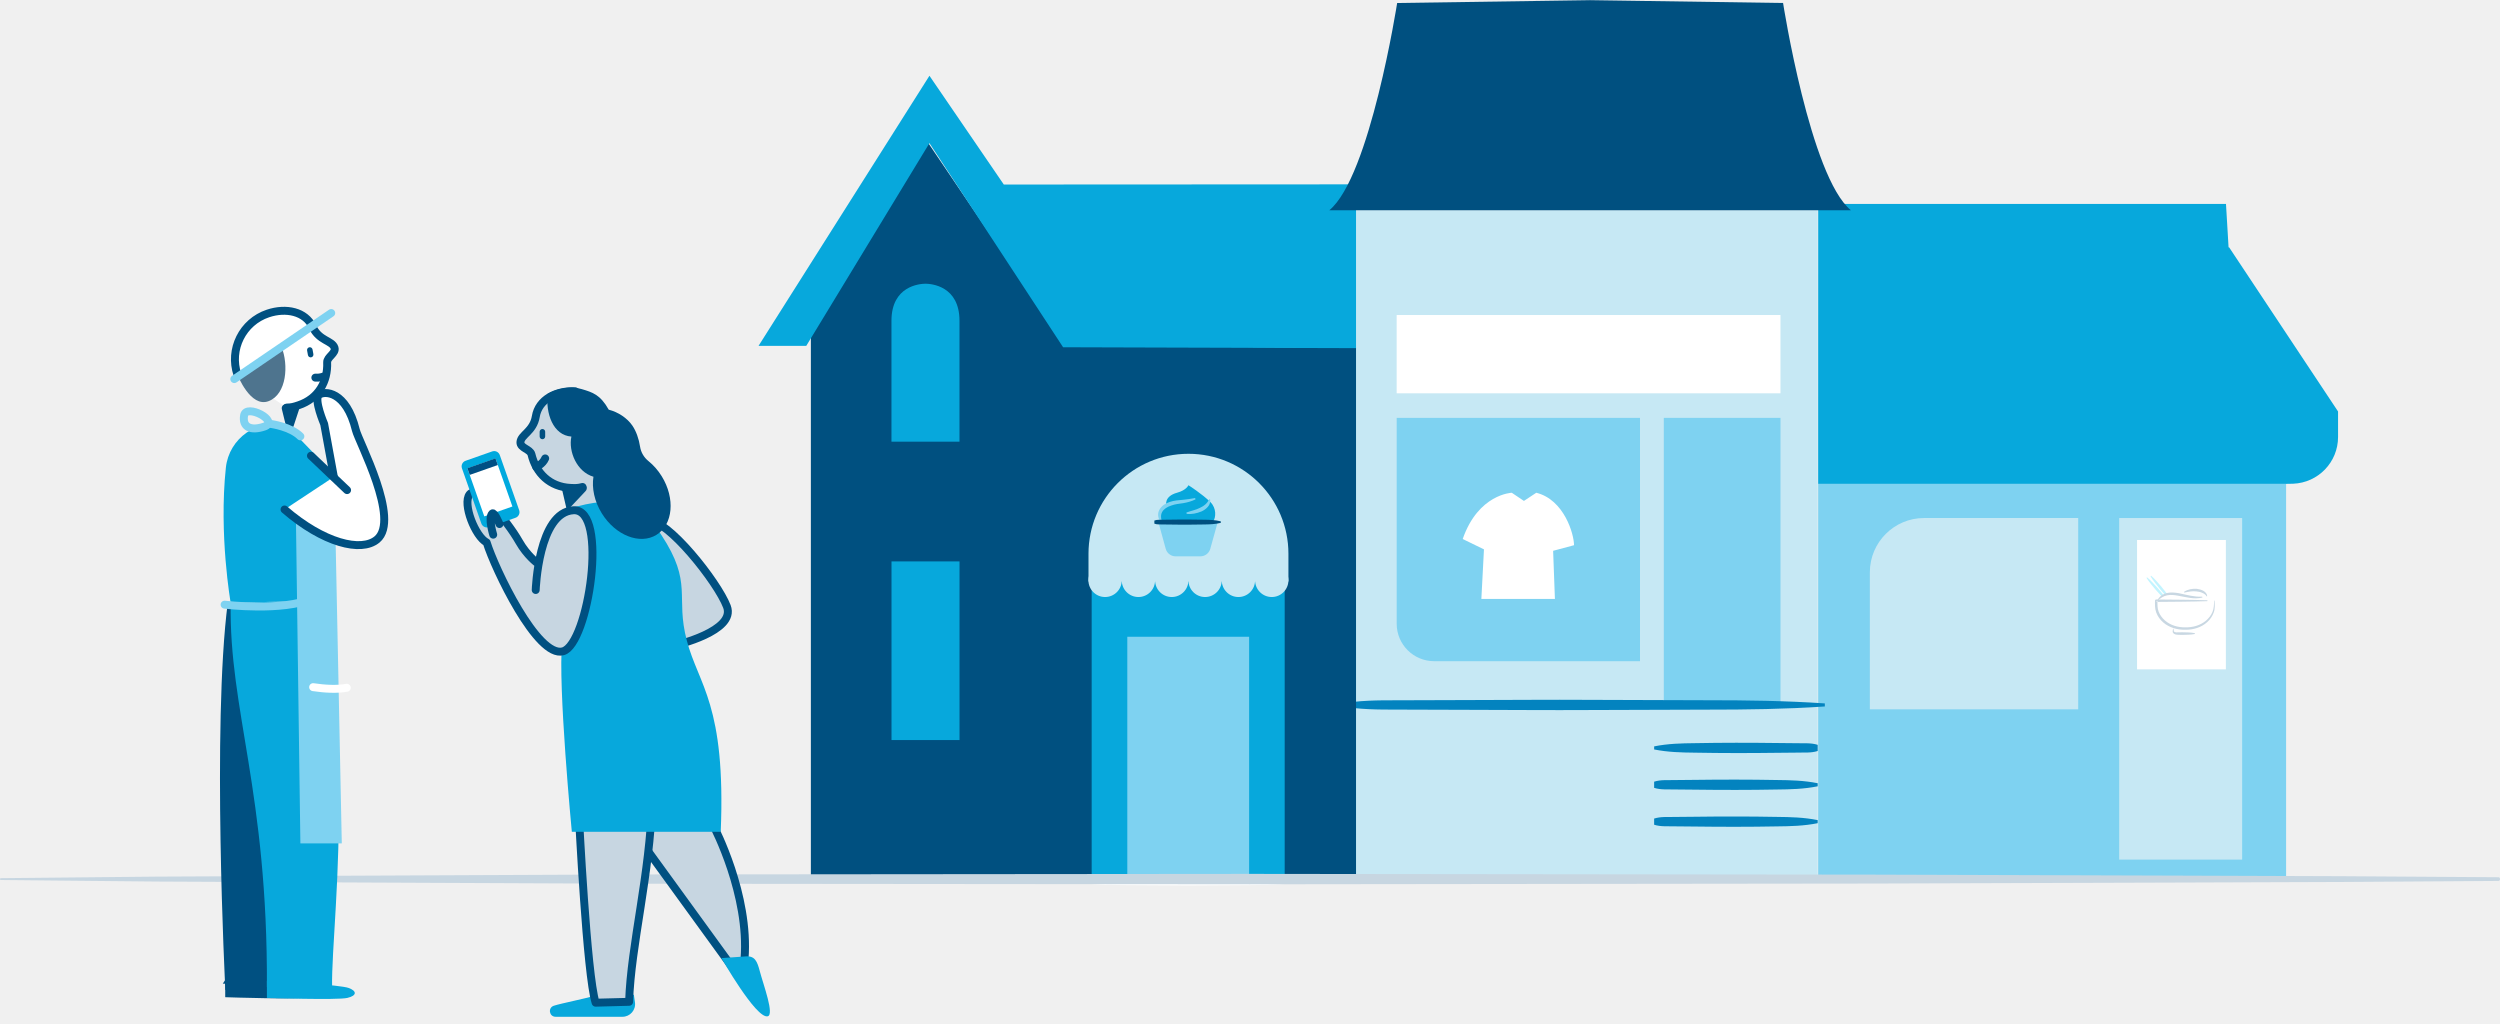
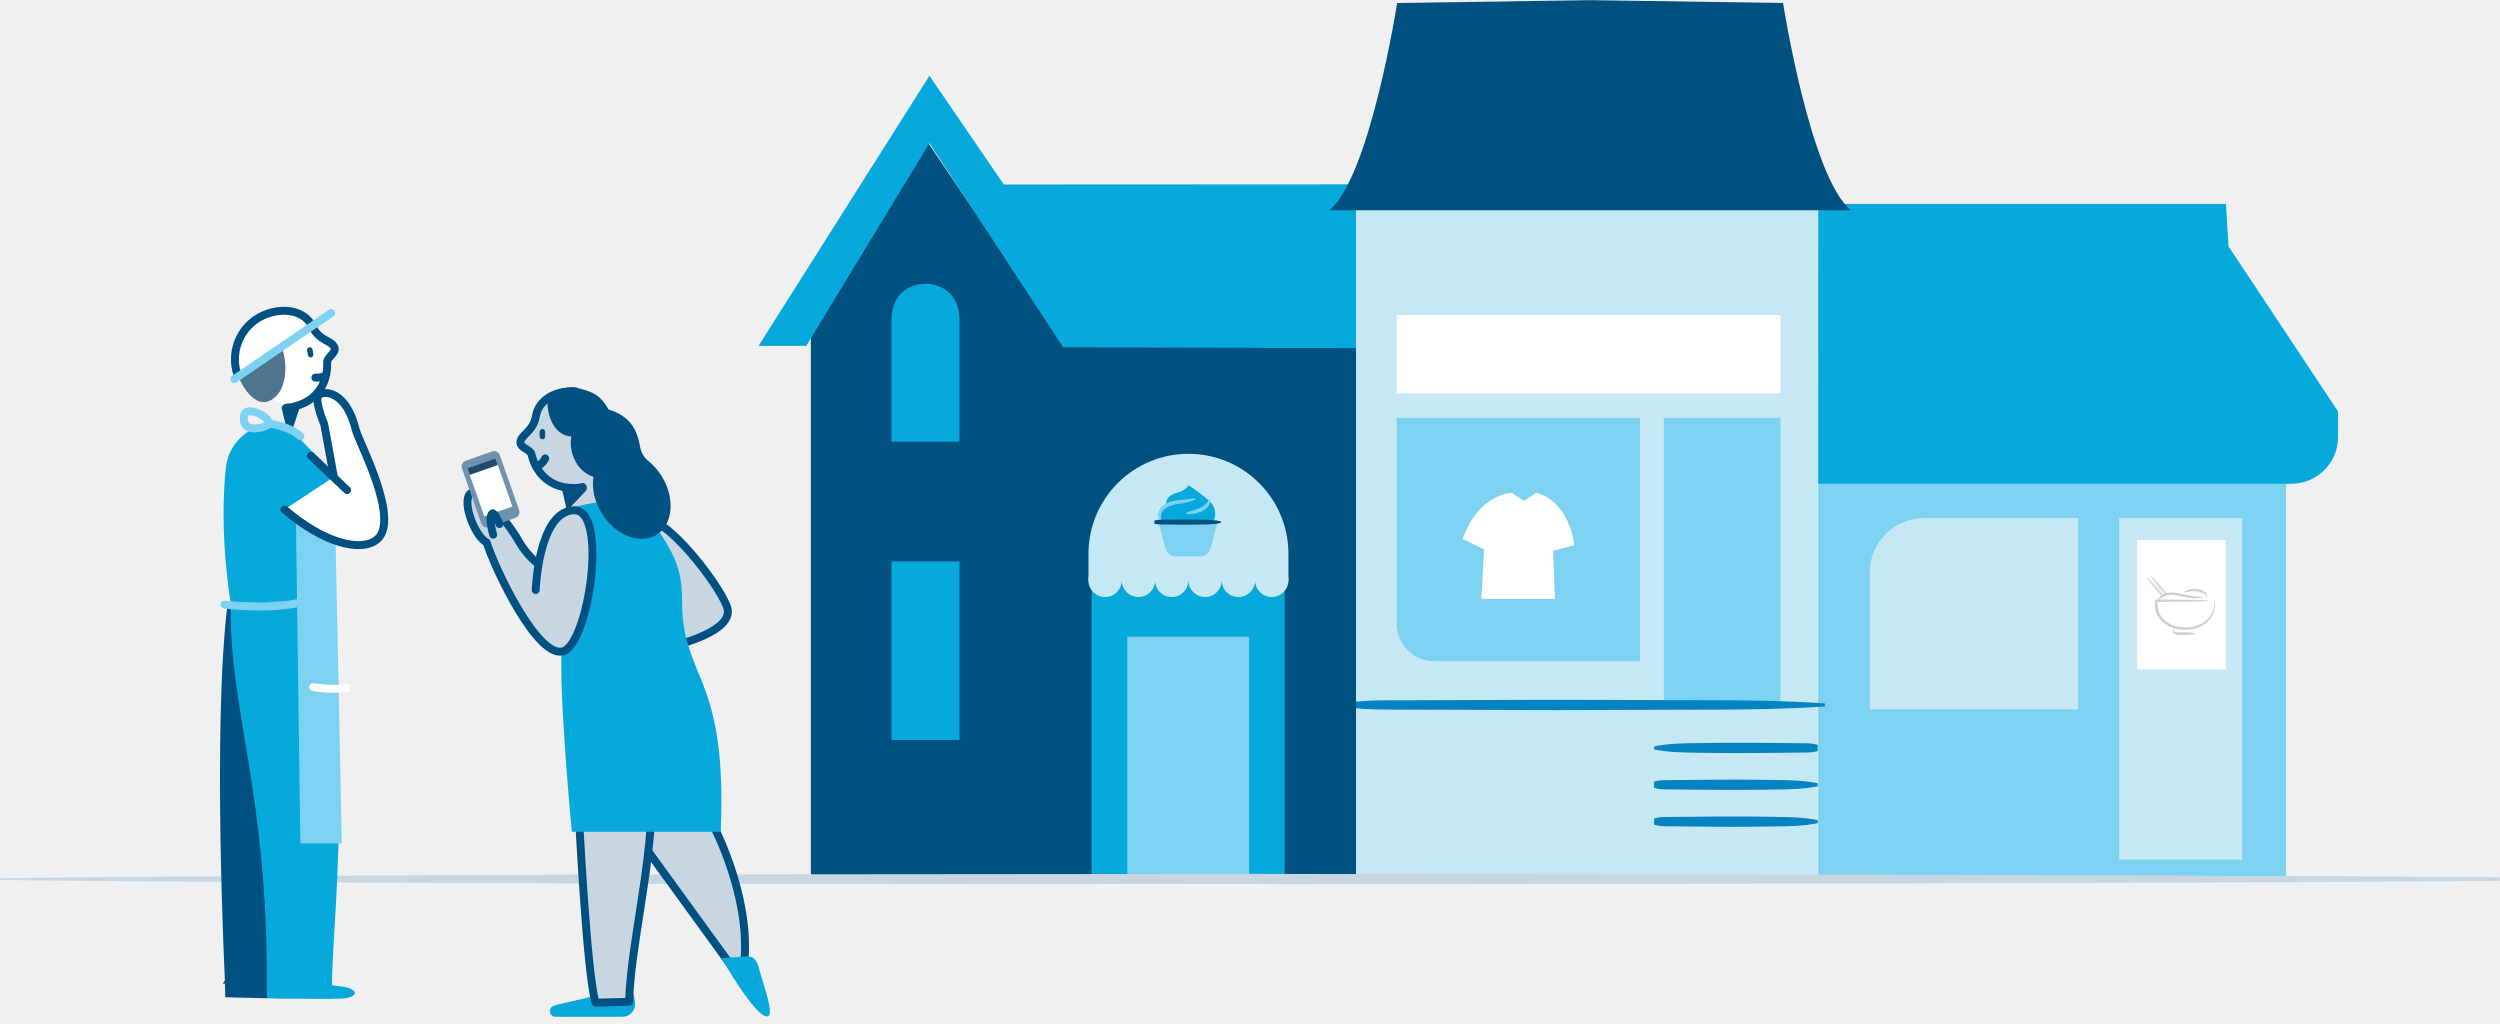
<svg xmlns="http://www.w3.org/2000/svg" version="1.1" viewBox="0 0 315 129">
  <g fill="none" fill-rule="evenodd">
    <path d="m156.63 50.227c0.803-0.18 1.606-0.213 2.409-0.208 0.803 0.011 1.606 0.055 2.409 0.206 0.053 0.01 0.089 0.065 0.079 0.123-0.007 0.045-0.04 0.078-0.079 0.087-0.803 0.152-1.606 0.195-2.409 0.206-0.803 0.006-1.606-0.028-2.409-0.207-0.053-0.012-0.086-0.068-0.076-0.125 0.008-0.043 0.039-0.074 0.076-0.082" fill="#C7D6E1" />
    <path d="m179.65 68.698c0.803-0.179 1.606-0.213 2.409-0.207 0.803 0.011 1.606 0.054 2.409 0.206 0.053 0.01 0.089 0.065 0.079 0.122-0.007 0.045-0.04 0.079-0.079 0.087-0.803 0.152-1.606 0.195-2.409 0.206-0.803 0.006-1.606-0.027-2.409-0.207-0.053-0.012-0.086-0.068-0.076-0.125 0.008-0.043 0.039-0.074 0.076-0.082" fill="#C7D6E1" />
    <path d="m121.83 58.258c0.803-0.18 1.606-0.213 2.409-0.207 0.803 0.011 1.606 0.054 2.409 0.206 0.053 0.01 0.089 0.065 0.079 0.123-0.007 0.045-0.04 0.078-0.079 0.087-0.803 0.152-1.606 0.195-2.409 0.206-0.803 0.006-1.606-0.028-2.409-0.207-0.053-0.012-0.087-0.068-0.076-0.125 0.008-0.043 0.039-0.074 0.076-0.082" fill="#C7D6E1" />
    <polygon points="229.09 111.13 288.05 111.13 288.05 60.967 229.09 60.967" fill="#7ED2F1" />
    <path d="m235.6 72.111v17.261h26.253v-24.101h-19.412c-3.778 0-6.84 3.063-6.84 6.84" fill="#C6E8F4" />
    <polygon points="267.02 108.31 282.51 108.31 282.51 65.271 267.02 65.271" fill="#C6E8F4" />
    <polygon points="269.27 84.34 280.46 84.34 280.46 68.038 269.27 68.038" fill="#fff" />
    <path d="m280.8 31.162h0.069l13.733 20.696h-0.007v3.207c0 3.164-2.496 5.759-5.657 5.884-0.283 0.012-0.579 0.017-0.89 0.017h-58.961v-9.108l0.006-20.696 2.33e-4 -5.465h51.381l0.325 5.465z" fill="#07A8DC" />
    <path d="m281.32 93.251h17.215" fill="#fff" />
    <path d="m286.54 110.55h6.77" fill="#fff" />
    <polygon points="170.78 111.07 229.03 111.07 229.03 26.49 170.78 26.49" fill="#C6E8F4" />
    <path d="m206.64 83.309h-25.938c-2.607 0-4.719-2.113-4.719-4.719v-25.938h30.657v30.657z" fill="#7ED2F1" />
    <polygon points="175.98 49.557 224.34 49.557 224.34 39.693 175.98 39.693" fill="#fff" />
    <polygon points="209.64 88.822 224.34 88.822 224.34 52.652 209.64 52.652" fill="#7ED2F1" />
    <path d="m170.57 88.822h59.358" fill="#fff" />
    <path d="m170.57 88.435c2.473-0.271 4.946-0.176 7.42-0.205l7.42-0.024c4.946-0.006 9.893-0.056 14.839-0.024l14.84 0.049c4.946-0.003 9.893 0.063 14.839 0.398v0.387c-4.946 0.335-9.893 0.402-14.839 0.399l-14.84 0.049c-4.946 0.032-9.893-0.018-14.839-0.024l-7.42-0.024c-2.474-0.03-4.947 0.066-7.42-0.205v-0.773z" fill="#0383BF" />
    <path d="m229.03 94.238h-20.608" fill="#fff" />
    <path d="m229.03 94.625c-0.859 0.276-1.717 0.172-2.576 0.205l-2.576 0.024c-1.717 0.009-3.435 0.048-5.152 0.032-1.718 0.002-3.435-0.021-5.152-0.05-1.718-0.016-3.435-0.058-5.152-0.405v-0.387c1.717-0.348 3.435-0.389 5.152-0.405 1.717-0.03 3.435-0.053 5.152-0.051 1.717-0.016 3.435 0.023 5.152 0.032l2.576 0.025c0.859 0.032 1.717-0.071 2.576 0.205v0.773z" fill="#0383BF" />
    <path d="m208.42 98.88h20.608" fill="#fff" />
    <path d="m208.42 98.493c0.859-0.276 1.717-0.172 2.576-0.205l2.576-0.024c1.717-0.01 3.435-0.048 5.152-0.032 1.717-0.003 3.435 0.021 5.152 0.05 1.718 0.016 3.435 0.057 5.152 0.405v0.387c-1.717 0.348-3.435 0.389-5.152 0.405-1.717 0.029-3.435 0.053-5.152 0.05-1.718 0.016-3.435-0.023-5.152-0.032l-2.576-0.024c-0.859-0.032-1.717 0.071-2.576-0.205v-0.773z" fill="#0383BF" />
    <path d="m208.42 103.52h20.608" fill="#fff" />
    <path d="m208.42 103.14c0.859-0.276 1.717-0.172 2.576-0.205l2.576-0.024c1.717-0.01 3.435-0.048 5.152-0.032 1.717-0.003 3.435 0.021 5.152 0.05 1.718 0.016 3.435 0.057 5.152 0.405v0.387c-1.717 0.348-3.435 0.389-5.152 0.405-1.717 0.029-3.435 0.053-5.152 0.05-1.718 0.016-3.435-0.023-5.152-0.032l-2.576-0.024c-0.859-0.032-1.717 0.071-2.576-0.205v-0.773z" fill="#0383BF" />
    <path d="m186.98 69.22l-2.679-1.304c1.963-5.673 6.182-5.829 6.182-5.829l1.532 1.029 1.556-1.029c3.52 0.873 4.756 5.221 4.756 6.608l-2.633 0.707 0.225 6.067h-9.267l0.327-6.249z" fill="#fff" />
    <polygon points="102.17 111.03 102.17 41.893 116.83 17.834 134.25 43.552 170.86 43.829 170.86 111.03" fill="#005080" />
    <polygon points="112.33 93.247 120.9 93.247 120.9 70.737 112.33 70.737" fill="#07A8DC" />
    <polygon points="137.55 68.018 137.55 111.23 149.71 111.23 161.87 111.23 161.87 68.018" fill="#07A8DC" />
    <path d="m116.61 35.747c-0.744 0.009-4.286 0.284-4.286 4.675v15.231h4.286 4.286v-15.231c0-4.391-3.542-4.666-4.286-4.675" fill="#07A8DC" />
    <polygon points="142.04 111.23 157.39 111.23 157.39 80.231 142.04 80.231" fill="#7ED2F1" />
    <polygon points="95.576 43.579 117.11 9.545 126.48 23.251 170.86 23.228 170.86 43.867 133.95 43.753 117.11 18.035 101.59 43.579" fill="#07A8DC" />
    <path d="m200.43 26.49h32.781c-5.127-4.207-8.544-26.112-8.544-26.112l-24.236-0.356v-0.002l-0.077 0.001-0.077-0.001v0.002l-24.236 0.356s-3.418 21.905-8.545 26.112h32.781" fill="#005080" />
    <path d="m137.15 69.774c0-6.956 5.64-12.596 12.596-12.596 6.956 0 12.596 5.64 12.596 12.596v3.496h-25.192v-3.496z" fill="#C6E8F4" />
    <path d="m162.92 111.3c-2.201 0.22-4.402 0.218-6.603 0.231l-6.603 0.039-6.603-0.039c-2.2-0.013-4.401-0.01-6.602-0.231v-0.145c2.201-0.221 4.402-0.218 6.602-0.231l6.603-0.039 6.603 0.039c2.201 0.013 4.402 0.011 6.603 0.231v0.145z" fill="#fff" />
    <path d="m152.85 65.715c0.372-0.525 0.436-1.676-0.322-2.433-1.05-1.048-2.787-2.145-2.787-2.145s-0.235 0.619-1.428 0.946c-1.694 0.464-1.354 1.61-1.354 1.61-0.866 0.479-1.234 1.379-0.577 2.022" fill="#07A8DC" />
    <path d="m145.99 65.904l0.89 3.244c0.154 0.561 0.664 0.95 1.246 0.95h3.124c0.58 0 1.089-0.386 1.245-0.945l0.905-3.248" fill="#7ED2F1" />
    <path d="m146.42 65.931c-0.429-0.346-0.655-1.04-0.376-1.622 0.272-0.576 0.834-0.902 1.363-1.072 0.536-0.175 1.106-0.221 1.622-0.26 0.518-0.041 1.031-0.134 1.556-0.223l0.054 0.165c-0.488 0.241-1.018 0.391-1.559 0.48-0.541 0.073-1.041 0.127-1.517 0.305-0.469 0.157-0.91 0.41-1.126 0.798-0.222 0.385-0.179 0.897 0.051 1.376l-0.068 0.053z" fill="#7ED2F1" />
    <path d="m145.45 65.59c0.349-0.138 0.697-0.086 1.046-0.103l1.046-0.012c0.697-0.005 1.394-0.024 2.092-0.016 0.697-0.001 1.394 0.01 2.091 0.026 0.697 0.008 1.394 0.028 2.092 0.203v0.193c-0.697 0.173-1.394 0.194-2.092 0.203-0.697 0.015-1.394 0.027-2.091 0.026-0.697 0.008-1.394-0.012-2.092-0.016l-1.046-0.012c-0.349-0.017-0.697 0.035-1.046-0.103v-0.387z" fill="#005080" />
    <path d="m152.47 62.904c0.075 0.327-0.051 0.702-0.28 0.956-0.227 0.261-0.511 0.453-0.81 0.585-0.605 0.246-1.237 0.378-1.867 0.301l-0.019-0.173c0.582-0.214 1.168-0.314 1.681-0.575 0.255-0.122 0.498-0.26 0.697-0.44 0.205-0.179 0.356-0.385 0.511-0.664l0.086 0.01z" fill="#7ED2F1" />
    <path d="m141.34 73.126c0 1.159-0.94 2.099-2.099 2.099s-2.099-0.94-2.099-2.099c0-1.16 0.94-2.099 2.099-2.099s2.099 0.939 2.099 2.099" fill="#C6E8F4" />
    <path d="m145.54 73.126c0 1.159-0.94 2.099-2.099 2.099s-2.099-0.94-2.099-2.099c0-1.16 0.94-2.099 2.099-2.099s2.099 0.939 2.099 2.099" fill="#C6E8F4" />
    <path d="m149.74 73.126c0 1.159-0.94 2.099-2.099 2.099s-2.099-0.94-2.099-2.099c0-1.16 0.94-2.099 2.099-2.099s2.099 0.939 2.099 2.099" fill="#C6E8F4" />
    <path d="m153.94 73.126c0 1.159-0.94 2.099-2.099 2.099s-2.099-0.94-2.099-2.099c0-1.16 0.94-2.099 2.099-2.099s2.099 0.939 2.099 2.099" fill="#C6E8F4" />
    <path d="m158.14 73.126c0 1.159-0.94 2.099-2.099 2.099s-2.099-0.94-2.099-2.099c0-1.16 0.94-2.099 2.099-2.099s2.099 0.939 2.099 2.099" fill="#C6E8F4" />
    <path d="m162.34 73.126c0 1.159-0.94 2.099-2.099 2.099s-2.099-0.94-2.099-2.099c0-1.16 0.939-2.099 2.099-2.099s2.099 0.939 2.099 2.099" fill="#C6E8F4" />
    <path d="m0.084 110.65l19.672-0.196 19.672-0.094 39.344-0.178 78.687-0.073 78.687 0.094 39.344 0.128 19.672 0.071 19.672 0.131c0.093 5.81e-4 0.168 0.105 0.168 0.233-4.22e-4 0.127-0.076 0.23-0.168 0.231l-19.672 0.132-19.672 0.07-39.344 0.128-78.687 0.095-78.687-0.074-39.344-0.178-19.672-0.094-19.672-0.196c-0.047-5.8e-4 -0.084-0.053-0.084-0.117 4.2201e-4 -0.064 0.038-0.115 0.084-0.115" fill="#C7D6E1" />
    <path d="m148.34 106.47c2.498-0.44 3.268 2.355 3.268 2.355" stroke="#7ED2F1" stroke-linecap="round" stroke-linejoin="round" />
-     <path d="m273.02 75.71c-0.532-0.383-0.928-0.884-1.361-1.353-0.407-0.491-0.834-0.966-1.18-1.511-0.017-0.027-0.009-0.063 0.018-0.081 0.022-0.014 0.05-0.011 0.069 0.005 0.494 0.415 0.906 0.902 1.34 1.371 0.406 0.493 0.85 0.953 1.158 1.531 0.008 0.015 0.002 0.032-0.012 0.04-0.01 0.006-0.023 0.005-0.031-0.002" fill="#C2F4FF" />
-     <path d="m273.45 75.57c-0.522-0.396-0.905-0.908-1.326-1.387-0.393-0.503-0.808-0.988-1.14-1.542-0.017-0.028-0.008-0.064 0.02-0.081 0.023-0.013 0.05-0.01 0.069 0.007 0.483 0.428 0.883 0.926 1.303 1.406 0.393 0.503 0.825 0.974 1.118 1.56 0.007 0.015 0.001 0.032-0.013 0.039-0.01 0.005-0.023 0.004-0.031-0.003" fill="#C2F4FF" />
+     <path d="m273.02 75.71c-0.532-0.383-0.928-0.884-1.361-1.353-0.407-0.491-0.834-0.966-1.18-1.511-0.017-0.027-0.009-0.063 0.018-0.081 0.022-0.014 0.05-0.011 0.069 0.005 0.494 0.415 0.906 0.902 1.34 1.371 0.406 0.493 0.85 0.953 1.158 1.531 0.008 0.015 0.002 0.032-0.012 0.04-0.01 0.006-0.023 0.005-0.031-0.002" fill="#D8DEE4" />
+     <path d="m273.45 75.57c-0.522-0.396-0.905-0.908-1.326-1.387-0.393-0.503-0.808-0.988-1.14-1.542-0.017-0.028-0.008-0.064 0.02-0.081 0.023-0.013 0.05-0.01 0.069 0.007 0.483 0.428 0.883 0.926 1.303 1.406 0.393 0.503 0.825 0.974 1.118 1.56 0.007 0.015 0.001 0.032-0.013 0.039-0.01 0.005-0.023 0.004-0.031-0.003" fill="#D8DEE4" />
    <path d="m273.84 79.235v0.332c0 0.163 0.229 0.295 0.511 0.295h2.176" fill="#fff" />
-     <path d="m273.86 79.235l0.031 0.196c0.011 0.065 0.012 0.142 0.039 0.153 0.054 0.05 0.164 0.087 0.27 0.096 0.207 0.009 0.507-0.01 0.755-0.013 0.521 0.016 1.042 0.004 1.563 0.106 0.032 0.006 0.053 0.038 0.046 0.07-0.005 0.024-0.024 0.042-0.046 0.046-0.521 0.103-1.042 0.091-1.563 0.107-0.272-0.017-0.496 0.009-0.806-0.045-0.142-0.042-0.306-0.104-0.381-0.288-0.034-0.107 0.002-0.169 0.003-0.232l0.031-0.196c0.002-0.016 0.017-0.027 0.034-0.024 0.013 0.002 0.023 0.012 0.024 0.024" fill="#C8D7E2" />
+     <path d="m273.86 79.235l0.031 0.196c0.011 0.065 0.012 0.142 0.039 0.153 0.054 0.05 0.164 0.087 0.27 0.096 0.207 0.009 0.507-0.01 0.755-0.013 0.521 0.016 1.042 0.004 1.563 0.106 0.032 0.006 0.053 0.038 0.046 0.07-0.005 0.024-0.024 0.042-0.046 0.046-0.521 0.103-1.042 0.091-1.563 0.107-0.272-0.017-0.496 0.009-0.806-0.045-0.142-0.042-0.306-0.104-0.381-0.288-0.034-0.107 0.002-0.169 0.003-0.232l0.031-0.196c0.002-0.016 0.017-0.027 0.034-0.024 0.013 0.002 0.023 0.012 0.024 0.024" fill="#CCCED0" />
    <path d="m271.82 75.69c1.468-1.881 3.504-0.124 5.641-0.451" fill="#fff" />
-     <path d="m271.79 75.672c0.245-0.443 0.681-0.808 1.201-0.944 0.521-0.125 1.049-0.071 1.544 0.015 0.989 0.203 1.925 0.486 2.91 0.439 0.032-0.002 0.06 0.023 0.062 0.055 0.001 0.028-0.017 0.052-0.044 0.06-0.495 0.126-1.018 0.107-1.516 0.039-0.501-0.07-0.988-0.189-1.47-0.27-0.479-0.089-0.962-0.153-1.418-0.055-0.46 0.085-0.856 0.36-1.223 0.697-0.012 0.011-0.031 0.01-0.042-0.002-0.009-0.01-0.01-0.023-0.004-0.034" fill="#C8D7E2" />
+     <path d="m271.79 75.672c0.245-0.443 0.681-0.808 1.201-0.944 0.521-0.125 1.049-0.071 1.544 0.015 0.989 0.203 1.925 0.486 2.91 0.439 0.032-0.002 0.06 0.023 0.062 0.055 0.001 0.028-0.017 0.052-0.044 0.06-0.495 0.126-1.018 0.107-1.516 0.039-0.501-0.07-0.988-0.189-1.47-0.27-0.479-0.089-0.962-0.153-1.418-0.055-0.46 0.085-0.856 0.36-1.223 0.697-0.012 0.011-0.031 0.01-0.042-0.002-0.009-0.01-0.01-0.023-0.004-0.034" fill="#CCCED0" />
    <path d="m278.06 75.127c-0.133-0.636-1.473-1.105-2.833-0.521" fill="#fff" />
-     <path d="m278.04 75.133c-0.139-0.219-0.335-0.343-0.561-0.437-0.219-0.103-0.465-0.154-0.711-0.176-0.498-0.069-0.996 0.031-1.509 0.14-0.032 0.007-0.064-0.012-0.071-0.044-0.006-0.024 0.006-0.049 0.025-0.063 0.461-0.301 1.034-0.403 1.589-0.36 0.279 0.032 0.554 0.109 0.809 0.243 0.241 0.136 0.495 0.378 0.486 0.685-5.81e-4 0.017-0.014 0.03-0.031 0.029-0.01 0-0.019-0.005-0.024-0.013l-0.002-0.003z" fill="#C8D7E2" />
+     <path d="m278.04 75.133c-0.139-0.219-0.335-0.343-0.561-0.437-0.219-0.103-0.465-0.154-0.711-0.176-0.498-0.069-0.996 0.031-1.509 0.14-0.032 0.007-0.064-0.012-0.071-0.044-0.006-0.024 0.006-0.049 0.025-0.063 0.461-0.301 1.034-0.403 1.589-0.36 0.279 0.032 0.554 0.109 0.809 0.243 0.241 0.136 0.495 0.378 0.486 0.685-5.81e-4 0.017-0.014 0.03-0.031 0.029-0.01 0-0.019-0.005-0.024-0.013l-0.002-0.003z" fill="#CCCED0" />
    <path d="m279.01 75.69v0.573c0 1.621-1.573 2.934-3.513 2.934h-0.302c-1.94 0-3.513-1.314-3.513-2.934v-0.573h6.41" fill="#fff" />
-     <path d="m279.04 75.69c0.019 0.475 0.069 0.982-0.102 1.461-0.162 0.472-0.454 0.899-0.827 1.234-0.744 0.678-1.778 0.985-2.764 0.963-0.984 0.027-2.023-0.261-2.791-0.932-0.384-0.331-0.692-0.758-0.87-1.24-0.185-0.488-0.16-1.019-0.157-1.487-5.8e-4 -0.085 0.069-0.154 0.154-0.154 1.068 0.004 2.137 0.009 3.205 0.03 1.068 0.016 2.136 0.027 3.204 0.067 0.032 0.001 0.057 0.028 0.056 0.06-0.001 0.031-0.026 0.055-0.056 0.056-1.068 0.04-2.136 0.05-3.204 0.067-1.068 0.02-2.137 0.026-3.205 0.029l0.154-0.154c0.001 0.493-0.016 0.951 0.15 1.376 0.159 0.425 0.442 0.798 0.783 1.103 0.694 0.615 1.639 0.893 2.576 0.877 0.937 0.021 1.888-0.239 2.605-0.845 0.351-0.302 0.652-0.674 0.825-1.109 0.18-0.435 0.188-0.917 0.205-1.402 5.8e-4 -0.016 0.014-0.028 0.03-0.028 0.015 5.803e-4 0.027 0.013 0.028 0.028" fill="#C8D7E2" />
+     <path d="m279.04 75.69c0.019 0.475 0.069 0.982-0.102 1.461-0.162 0.472-0.454 0.899-0.827 1.234-0.744 0.678-1.778 0.985-2.764 0.963-0.984 0.027-2.023-0.261-2.791-0.932-0.384-0.331-0.692-0.758-0.87-1.24-0.185-0.488-0.16-1.019-0.157-1.487-5.8e-4 -0.085 0.069-0.154 0.154-0.154 1.068 0.004 2.137 0.009 3.205 0.03 1.068 0.016 2.136 0.027 3.204 0.067 0.032 0.001 0.057 0.028 0.056 0.06-0.001 0.031-0.026 0.055-0.056 0.056-1.068 0.04-2.136 0.05-3.204 0.067-1.068 0.02-2.137 0.026-3.205 0.029l0.154-0.154c0.001 0.493-0.016 0.951 0.15 1.376 0.159 0.425 0.442 0.798 0.783 1.103 0.694 0.615 1.639 0.893 2.576 0.877 0.937 0.021 1.888-0.239 2.605-0.845 0.351-0.302 0.652-0.674 0.825-1.109 0.18-0.435 0.188-0.917 0.205-1.402 5.8e-4 -0.016 0.014-0.028 0.03-0.028 0.015 5.803e-4 0.027 0.013 0.028 0.028" fill="#CCCED0" />
    <g transform="translate(27 38)">
      <g transform="translate(2.2812 .70504)">
        <path d="m6.861 12.648c0.605-0.011 0.885-0.095 1.489-0.296 2.487-0.833 3.688-2.981 3.591-5.401-0.027-0.684 1.159-1.145 0.923-1.85-0.305-0.912-1.927-0.849-2.748-2.602-0.92-1.966-3.356-2.469-5.635-1.706-3.191 1.068-4.913 4.522-3.845 7.713" fill="#fff" />
        <path d="m6.861 12.648c0.605-0.011 0.885-0.095 1.489-0.296 2.487-0.833 3.688-2.981 3.591-5.401-0.027-0.684 1.159-1.145 0.923-1.85-0.305-0.912-1.927-0.849-2.748-2.602-0.92-1.966-3.356-2.469-5.635-1.706-3.191 1.068-4.913 4.522-3.845 7.713" stroke="#005081" stroke-linecap="round" stroke-linejoin="round" />
      </g>
      <path d="m8.479 5.733c0.888 2.22 0.666 5.921-1.628 6.809-2.295 0.888-3.934-3.331-3.934-3.331l5.562-3.478z" fill="#4E748E" />
      <g transform="translate(.71875 37.424)">
        <path d="m1.347 0.54c-1.998 15.431-0.32 48.404-0.32 48.404h7.548l0.666-27.644" fill="#005081" />
        <path d="m1.347 0.54c-1.998 15.431-0.32 48.404-0.32 48.404h7.548l0.666-27.644" stroke="#005081" stroke-width=".735" />
      </g>
      <path d="m1.744 85.591c2.295 0.074 9.25 0.518 10.287 0.888 1.036 0.37 1.109 0.517-0.148 0.813-1.258 0.296-10.138 0-10.138 0v-1.702z" fill="#005081" />
      <path d="m1.744 85.591c2.295 0.074 9.25 0.518 10.287 0.888 1.036 0.37 1.109 0.517-0.148 0.813-1.258 0.296-10.138 0-10.138 0v-1.702z" stroke="#005081" stroke-width=".735" />
      <path d="m14.401 37.631s0.826 11.695 1.221 23.758c0.331 10.087-0.879 20.733-0.777 24.979h-8.215c0.111-24.646-4.786-34.859-4.564-48.404" fill="#07A8DC" />
      <path d="m47.835 87.472c-0.978 0.338-4.108 0.941-5.054 1.251-0.773 0.254-0.589 1.392 0.224 1.392h8.421c0.97 0 1.716-0.859 1.579-1.82l-0.138-0.955-5.033 0.132z" fill="#07A8DC" />
      <path d="m2.066 37.964l12.446-0.333-0.185-7.624-2.886-1.553 3.515-6.809-2.331-2.442-3.538-3.655c-3.64-0.848-7.231 1.664-7.628 5.38-0.902 8.452 0.608 17.038 0.608 17.038z" fill="#07A8DC" />
      <polygon points="10.293 27.861 10.848 68.272 16.066 68.272 15.289 30.304" fill="#7ED2F1" />
      <g transform="translate(8.5312 10.861)">
        <path d="m0.319 15.335c4.884 4.219 9.659 5.44 11.656 3.773 2.984-2.488-2.312-12.326-2.664-13.765-1.221-4.996-3.996-4.995-4.662-4.44s0.666 3.663 0.666 3.663l1.221 6.662" fill="#fff" />
        <path d="m0.319 15.335c4.884 4.219 9.659 5.44 11.656 3.773 2.984-2.488-2.312-12.326-2.664-13.765-1.221-4.996-3.996-4.995-4.662-4.44s0.666 3.663 0.666 3.663l1.221 6.662" stroke="#005081" stroke-linecap="round" stroke-linejoin="round" />
      </g>
      <path d="m12.18 19.424l4.552 4.33" stroke="#005081" stroke-linecap="round" stroke-linejoin="round" />
      <path d="m6.629 85.591c2.295 0.074 9.25 0.518 10.287 0.888 1.036 0.37 1.11 0.962-0.148 1.258-1.258 0.296-10.138 0-10.138 0v-2.146z" fill="#07A8DC" />
      <polygon points="10.186 13.501 9.515 15.537 8.998 13.429" stroke="#005081" stroke-linecap="round" stroke-linejoin="round" />
      <path d="m12.402 37.41c-3.775 1.665-11.102 0.777-11.102 0.777" stroke="#7ED2F1" stroke-linecap="round" stroke-linejoin="round" />
      <path d="m16.695 48.658c-1.239 0.227-2.746 0.146-4.241-0.076" stroke="#fff" stroke-linecap="round" stroke-linejoin="round" />
      <path d="m6.307 15.747c1.964-0.667-2.295-2.93-2.551-1.409-0.255 1.521 0.875 1.978 2.551 1.409z" stroke="#7ED2F1" stroke-linecap="round" stroke-linejoin="round" />
      <path d="m7.185 15.427s2.442 0.334 3.663 1.555" stroke="#7ED2F1" stroke-linecap="round" stroke-linejoin="round" />
      <path d="m2.522 9.766l12.212-8.326" stroke="#7ED2F1" stroke-linecap="round" stroke-linejoin="round" />
      <path d="m12.734 9.582c0.544 0.047 0.998-0.133 0.998-0.133" stroke="#005081" stroke-linecap="round" stroke-linejoin="round" />
      <path d="m12.207 7.025c-0.19 0.035-0.372-0.091-0.407-0.28l-0.106-0.581c-0.035-0.19 0.091-0.372 0.28-0.407 0.189-0.034 0.371 0.091 0.406 0.28l0.106 0.581c0.035 0.19-0.09 0.372-0.28 0.406" fill="#005081" />
      <polygon points="49.731 29.116 44.992 29.116 44.211 18.356 49.731 18.356" fill="#C7D6E1" />
      <g transform="translate(54.625 27.268)">
        <path d="m0.047 0.342c2.369-0.296 8.734 7.698 9.918 10.806 1.184 3.108-6.513 4.884-6.513 4.884" fill="#C7D6E1" />
        <path d="m0.047 0.342c2.369-0.296 8.734 7.698 9.918 10.806 1.184 3.108-6.513 4.884-6.513 4.884" stroke="#005081" stroke-linecap="round" stroke-linejoin="round" />
      </g>
      <g transform="translate(51.5 64.768)">
        <path d="m11.474 1.43s4.483 8.545 3.837 16.627l-0.74 2.148-14.159-19.505" fill="#C7D6E1" />
        <path d="m11.474 1.43s4.483 8.545 3.837 16.627l-0.74 2.148-14.159-19.505" stroke="#005081" stroke-linecap="round" stroke-linejoin="round" />
      </g>
      <g transform="translate(45.25 62.424)">
        <path d="m0.689 2.268s0.999 20.205 2.109 23.647l4.219-0.111c0.222-7.106 2.664-16.209 2.886-25.312" fill="#C7D6E1" />
        <path d="m0.689 2.268s0.999 20.205 2.109 23.647l4.219-0.111c0.222-7.106 2.664-16.209 2.886-25.312" stroke="#005081" stroke-linecap="round" stroke-linejoin="round" />
      </g>
      <g transform="translate(43.688 23.361)">
        <path d="m0.567 0.19c1.024 0.248 2.166-0.088 2.166-0.088 0.067-0.002 0.1 0.071 0.048 0.109l-1.787 1.899-0.472-2.034" fill="#005081" />
        <path d="m0.567 0.19c1.024 0.248 2.166-0.088 2.166-0.088 0.067-0.002 0.1 0.071 0.048 0.109l-1.787 1.899-0.472-2.034" stroke="#005081" stroke-width=".876" />
      </g>
      <g transform="translate(38.219 10.861)">
        <path d="m7.254 0.441c-2.401-0.116-4.608 1.029-4.961 3.172-0.314 1.909-1.891 2.289-1.938 3.25-0.036 0.742 1.231 0.863 1.391 1.53 0.563 2.354 2.302 4.097 4.922 4.223 0.637 0.03 0.928 0.034 1.514-0.119" fill="#C7D6E1" />
        <path d="m7.254 0.441c-2.401-0.116-4.608 1.029-4.961 3.172-0.314 1.909-1.891 2.289-1.938 3.25-0.036 0.742 1.231 0.863 1.391 1.53 0.563 2.354 2.302 4.097 4.922 4.223 0.637 0.03 0.928 0.034 1.514-0.119" stroke="#005081" stroke-linecap="round" stroke-linejoin="round" />
      </g>
      <path d="m41.693 19.76c-0.322 0.752-1.127 1.074-1.127 1.074" stroke="#005081" stroke-linecap="round" stroke-linejoin="round" />
      <path d="m41.344 17.343c0.193 0 0.349-0.156 0.349-0.349v-0.591c0-0.193-0.156-0.349-0.349-0.349-0.193 0-0.349 0.156-0.349 0.349v0.591c0 0.193 0.156 0.349 0.349 0.349" fill="#005081" />
      <path d="m44.495 26.166c6.531-2.072 9.334-0.566 11.823 3.22 4.052 6.162 1.739 7.698 3.22 13.323 1.48 5.625 4.941 8.052 4.274 24.094h-18.762s-1.776-18.488-1.221-23.872" fill="#07A8DC" />
      <path d="m63.903 82.722s4.356 7.652 5.819 7.334c0.88-0.191-0.516-3.913-0.98-5.657-0.323-1.216-0.594-2.015-1.845-1.888l-2.994 0.212z" fill="#07A8DC" />
      <g transform="translate(31.188 23.361)">
        <path d="m9.497 9.577s-1.288-0.946-2.28-2.69c-1.5-2.641-5.289-7.162-6.232-5.97-0.944 1.191 0.725 5.358 2.146 6.069 1.036 3.33 6.402 14.612 9.621 13.717 3.22-0.895 5.773-17.996 1.332-17.773-4.441 0.223-4.773 10.049-4.773 10.049" fill="#C7D6E1" />
        <path d="m9.497 9.577s-1.288-0.946-2.28-2.69c-1.5-2.641-5.289-7.162-6.232-5.97-0.944 1.191 0.725 5.358 2.146 6.069 1.036 3.33 6.402 14.612 9.621 13.717 3.22-0.895 5.773-17.996 1.332-17.773-4.441 0.223-4.773 10.049-4.773 10.049" stroke="#005081" stroke-linecap="round" stroke-linejoin="round" />
      </g>
      <path d="m56.378 22.009c-0.47-0.762-1.044-1.405-1.671-1.911-0.568-0.459-0.948-1.099-1.058-1.821-0.152-0.999-0.501-1.967-0.976-2.658-0.659-0.958-1.791-1.696-2.973-2-1.073-1.905-2.042-2.184-3.391-2.589-2.22-0.666-4.293 0.592-4.293 0.592-0.295 2.462 0.673 5.23 2.981 5.385-0.401 1.877 0.684 4.449 2.777 5.062-0.223 1.416 0.11 3.086 1.048 4.605 1.72 2.788 4.807 4.002 6.894 2.715 2.087-1.289 2.384-4.593 0.662-7.38" fill="#005081" />
-       <path d="m33.649 27.959l-2.442-6.947c-0.138-0.391 0.067-0.818 0.458-0.955l3.352-1.179c0.391-0.137 0.818 0.069 0.955 0.459l2.443 6.947c0.137 0.391-0.068 0.819-0.459 0.956l-3.352 1.178c-0.39 0.138-0.818-0.068-0.955-0.459" fill="#00A9DE" />
+       <path d="m33.649 27.959l-2.442-6.947c-0.138-0.391 0.067-0.818 0.458-0.955l3.352-1.179c0.391-0.137 0.818 0.069 0.955 0.459l2.443 6.947c0.137 0.391-0.068 0.819-0.459 0.956l-3.352 1.178c-0.39 0.138-0.818-0.068-0.955-0.459" fill="#6F93AD" />
      <polygon points="37.563 25.818 34.022 27.063 31.895 21.015 35.436 19.771" fill="#fff" />
-       <polygon points="35.429 19.751 31.888 20.996 32.185 21.837 35.724 20.592" fill="#004F84" />
+       <polygon points="35.429 19.751 31.888 20.996 32.185 21.837 35.724 20.592" fill="#204A69" />
      <g transform="translate(34.312 26.486)">
        <path d="m1.623 1.545s-0.651-1.573-0.906-1.334c-0.552 0.516 0.115 2.672 0.115 2.672" fill="#C7D6E1" />
        <path d="m1.623 1.545s-0.651-1.573-0.906-1.334c-0.552 0.516 0.115 2.672 0.115 2.672" stroke="#005081" stroke-linecap="round" stroke-linejoin="round" />
      </g>
    </g>
  </g>
</svg>
